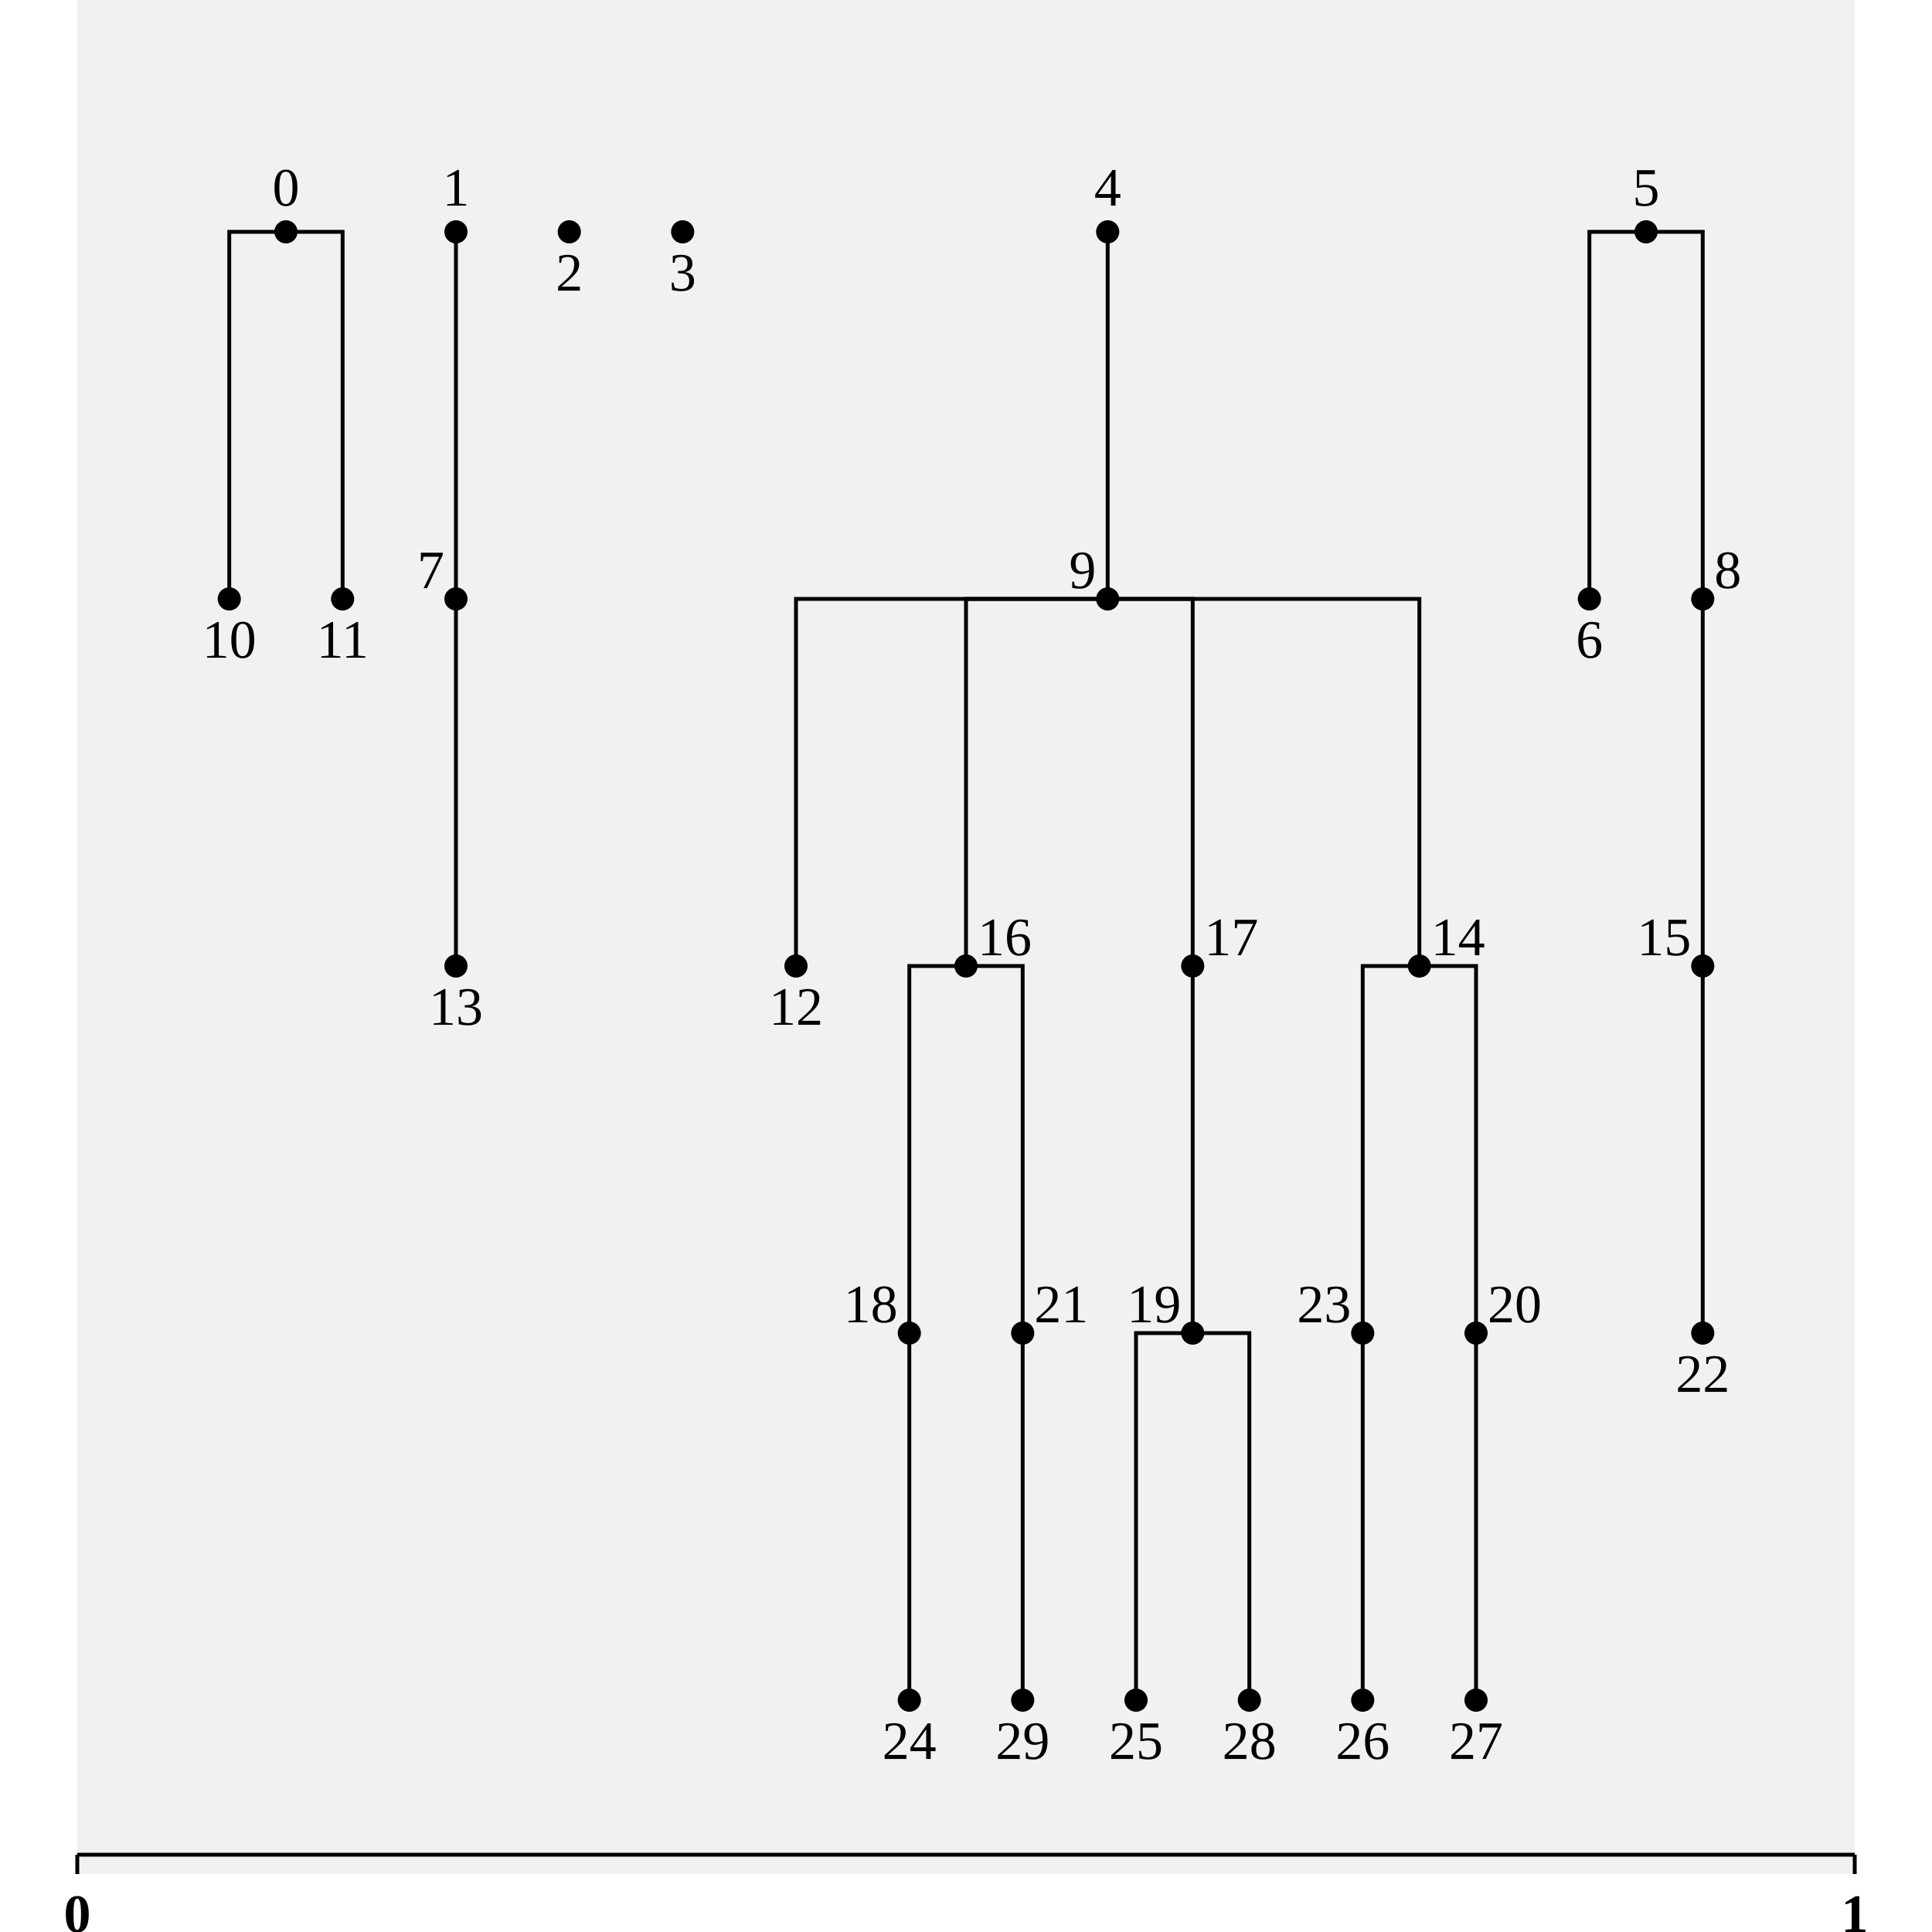
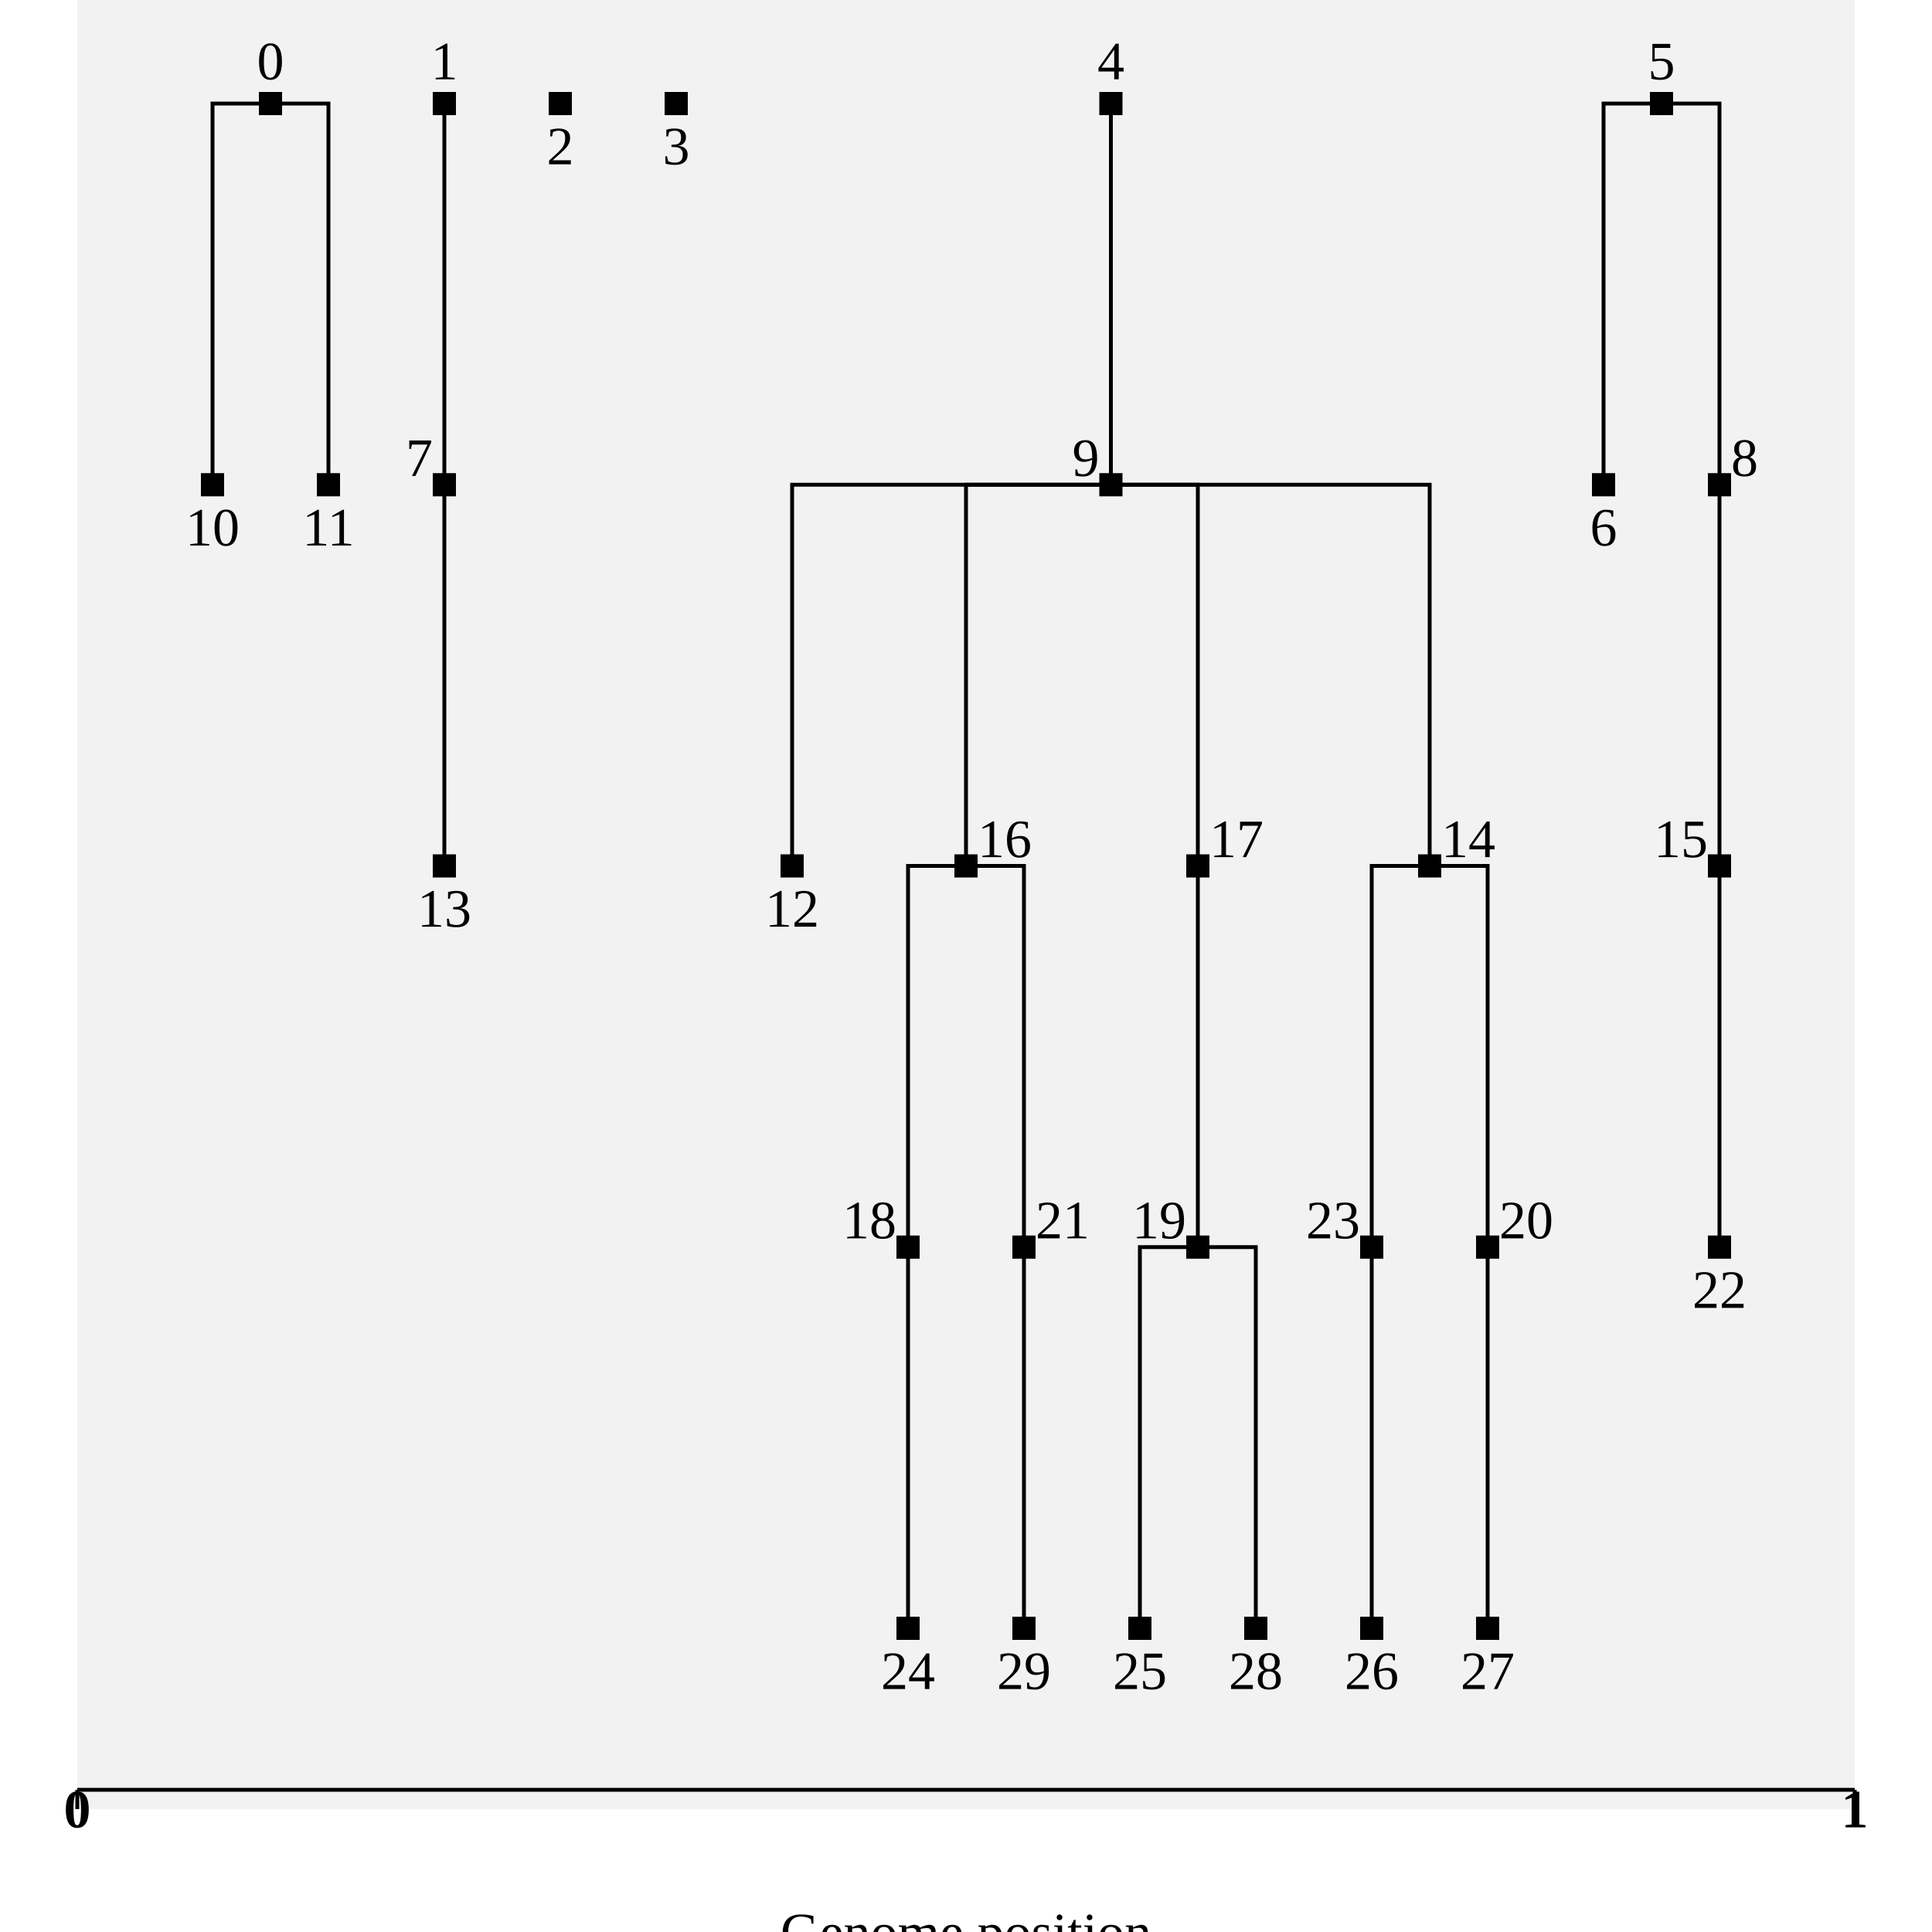
<svg xmlns="http://www.w3.org/2000/svg" baseProfile="full" height="500" version="1.1" width="500">
  <defs>
-     <style type="text/css">.axis {font-weight: bold}.tree, .axis {font-size: 14px; text-anchor:middle}.edge {stroke: black; fill: none}.node &gt; .sym {fill: black; stroke: none}.tree text {dominant-baseline: middle}.tree .lab.lft {text-anchor: end}.tree .lab.rgt {text-anchor: start}.mut {fill: red; font-style: italic}</style>
+     <style type="text/css">.background path {fill: #808080; fill-opacity:0}.background path:nth-child(odd) {fill-opacity:.1}.axes {font-size: 14px}.x-axis .tick .lab {font-weight: bold}.axes, .tree {font-size: 14px; text-anchor:middle}.y-axis line.grid {stroke: #FAFAFA}.y-axis &gt; .lab text {transform: translateX(0.8em) rotate(-90deg)}.x-axis .tick g {transform: translateY(0.9em)}.x-axis &gt; .lab text {transform: translateY(-0.8em)}.axes line, .edge {stroke:black; fill:none}.node &gt; .sym {fill: black; stroke: none}.site &gt; .sym {stroke: black}.mut text {fill: red; font-style: italic}.mut.extra text {fill: hotpink}.mut line {fill: none; stroke: none}.mut .sym {fill: none; stroke: red}.mut.extra .sym {stroke: hotpink}.node .mut .sym {stroke-width: 1.5px}.tree text, .tree-sequence text {dominant-baseline: central}.plotbox .lab.lft {text-anchor: end}.plotbox .lab.rgt {text-anchor: start}</style>
  </defs>
  <g class="tree-sequence">
    <g class="background">
-       <polygon fill="#F1F1F1" points="20,485 20,480 20,460 20,0 480.0,0 480.0,460 480.0,480 480.0,485" />
+       <path d="M20,0 l460,0 l0,438.2 l0,25 l0,5 l-460,0 l0,-5 l0,-25 l0,-438.2z" />
    </g>
-     <g class="trees">
-       <g class="treebox t0" transform="translate(20 30)">
-         <g class="tree t0">
-           <g class="node n0 root sample" transform="translate(54.0 30.0)">
-             <g class="a0 leaf node n10 sample" transform="translate(-14.6667 95.0)">
-               <path class="edge" d="M 0 0 V -95.0 H 14.667" />
-               <circle class="sym" cx="0" cy="0" r="3" />
-               <text class="lab" transform="translate(0 12)">10</text>
-             </g>
-             <g class="a0 leaf node n11 sample" transform="translate(14.6667 95.0)">
-               <path class="edge" d="M 0 0 V -95.0 H -14.667" />
-               <circle class="sym" cx="0" cy="0" r="3" />
-               <text class="lab" transform="translate(0 12)">11</text>
-             </g>
-             <circle class="sym" cx="0" cy="0" r="3" />
-             <text class="lab" transform="translate(0 -10)">0</text>
+     <g class="axes">
+       <g class="x-axis">
+         <g class="lab" transform="translate(250,500)">
+           <text text-anchor="middle">Genome position</text>
+         </g>
+         <line x1="20" x2="480" y1="463.2" y2="463.2" />
+         <g class="tick" transform="translate(20 463.2)">
+           <line x1="0" x2="0" y1="0" y2="5" />
+           <g class="lab" transform="translate(0,5)">
+             <text>0</text>
          </g>
-           <g class="node n1 root sample" transform="translate(98.0 30.0)">
-             <g class="a1 node n7 sample" transform="translate(0.0 95.0)">
-               <g class="a7 leaf node n13 sample" transform="translate(0.0 95.0)">
-                 <path class="edge" d="M 0 0 V -95.0 H 0.0" />
-                 <circle class="sym" cx="0" cy="0" r="3" />
-                 <text class="lab" transform="translate(0 12)">13</text>
-               </g>
-               <path class="edge" d="M 0 0 V -95.0 H 0.0" />
-               <circle class="sym" cx="0" cy="0" r="3" />
-               <text class="lab lft" transform="translate(-3 -6)">7</text>
-             </g>
-             <circle class="sym" cx="0" cy="0" r="3" />
-             <text class="lab" transform="translate(0 -10)">1</text>
-           </g>
-           <g class="leaf node n2 root sample" transform="translate(127.333 30.0)">
-             <circle class="sym" cx="0" cy="0" r="3" />
-             <text class="lab" transform="translate(0 12)">2</text>
-           </g>
-           <g class="leaf node n3 root sample" transform="translate(156.667 30.0)">
-             <circle class="sym" cx="0" cy="0" r="3" />
-             <text class="lab" transform="translate(0 12)">3</text>
-           </g>
-           <g class="node n4 root sample" transform="translate(266.667 30.0)">
-             <g class="a4 node n9 sample" transform="translate(0.0 95.0)">
-               <g class="a9 leaf node n12 sample" transform="translate(-80.6667 95.0)">
-                 <path class="edge" d="M 0 0 V -95.0 H 80.667" />
-                 <circle class="sym" cx="0" cy="0" r="3" />
-                 <text class="lab" transform="translate(0 12)">12</text>
-               </g>
-               <g class="a9 node n14 sample" transform="translate(80.6667 95.0)">
-                 <g class="a14 node n20 sample" transform="translate(14.6667 95.0)">
-                   <g class="a20 leaf node n27 sample" transform="translate(0.0 95.0)">
-                     <path class="edge" d="M 0 0 V -95.0 H 0.0" />
-                     <circle class="sym" cx="0" cy="0" r="3" />
-                     <text class="lab" transform="translate(0 12)">27</text>
-                   </g>
-                   <path class="edge" d="M 0 0 V -95.0 H -14.667" />
-                   <circle class="sym" cx="0" cy="0" r="3" />
-                   <text class="lab rgt" transform="translate(3 -6)">20</text>
-                 </g>
-                 <g class="a14 node n23 sample" transform="translate(-14.6667 95.0)">
-                   <g class="a23 leaf node n26 sample" transform="translate(0.0 95.0)">
-                     <path class="edge" d="M 0 0 V -95.0 H 0.0" />
-                     <circle class="sym" cx="0" cy="0" r="3" />
-                     <text class="lab" transform="translate(0 12)">26</text>
-                   </g>
-                   <path class="edge" d="M 0 0 V -95.0 H 14.667" />
-                   <circle class="sym" cx="0" cy="0" r="3" />
-                   <text class="lab lft" transform="translate(-3 -6)">23</text>
-                 </g>
-                 <path class="edge" d="M 0 0 V -95.0 H -80.667" />
-                 <circle class="sym" cx="0" cy="0" r="3" />
-                 <text class="lab rgt" transform="translate(3 -6)">14</text>
-               </g>
-               <g class="a9 node n16 sample" transform="translate(-36.6667 95.0)">
-                 <g class="a16 node n18 sample" transform="translate(-14.6667 95.0)">
-                   <g class="a18 leaf node n24 sample" transform="translate(0.0 95.0)">
-                     <path class="edge" d="M 0 0 V -95.0 H 0.0" />
-                     <circle class="sym" cx="0" cy="0" r="3" />
-                     <text class="lab" transform="translate(0 12)">24</text>
-                   </g>
-                   <path class="edge" d="M 0 0 V -95.0 H 14.667" />
-                   <circle class="sym" cx="0" cy="0" r="3" />
-                   <text class="lab lft" transform="translate(-3 -6)">18</text>
-                 </g>
-                 <g class="a16 node n21 sample" transform="translate(14.6667 95.0)">
-                   <g class="a21 leaf node n29 sample" transform="translate(0.0 95.0)">
-                     <path class="edge" d="M 0 0 V -95.0 H 0.0" />
-                     <circle class="sym" cx="0" cy="0" r="3" />
-                     <text class="lab" transform="translate(0 12)">29</text>
-                   </g>
-                   <path class="edge" d="M 0 0 V -95.0 H -14.667" />
-                   <circle class="sym" cx="0" cy="0" r="3" />
-                   <text class="lab rgt" transform="translate(3 -6)">21</text>
-                 </g>
-                 <path class="edge" d="M 0 0 V -95.0 H 36.667" />
-                 <circle class="sym" cx="0" cy="0" r="3" />
-                 <text class="lab rgt" transform="translate(3 -6)">16</text>
-               </g>
-               <g class="a9 node n17 sample" transform="translate(22.0 95.0)">
-                 <g class="a17 node n19 sample" transform="translate(0.0 95.0)">
-                   <g class="a19 leaf node n25 sample" transform="translate(-14.6667 95.0)">
-                     <path class="edge" d="M 0 0 V -95.0 H 14.667" />
-                     <circle class="sym" cx="0" cy="0" r="3" />
-                     <text class="lab" transform="translate(0 12)">25</text>
-                   </g>
-                   <g class="a19 leaf node n28 sample" transform="translate(14.6667 95.0)">
-                     <path class="edge" d="M 0 0 V -95.0 H -14.667" />
-                     <circle class="sym" cx="0" cy="0" r="3" />
-                     <text class="lab" transform="translate(0 12)">28</text>
-                   </g>
-                   <path class="edge" d="M 0 0 V -95.0 H 0.0" />
-                   <circle class="sym" cx="0" cy="0" r="3" />
-                   <text class="lab lft" transform="translate(-3 -6)">19</text>
-                 </g>
-                 <path class="edge" d="M 0 0 V -95.0 H -22.0" />
-                 <circle class="sym" cx="0" cy="0" r="3" />
-                 <text class="lab rgt" transform="translate(3 -6)">17</text>
-               </g>
-               <path class="edge" d="M 0 0 V -95.0 H 0.0" />
-               <circle class="sym" cx="0" cy="0" r="3" />
-               <text class="lab lft" transform="translate(-3 -6)">9</text>
-             </g>
-             <circle class="sym" cx="0" cy="0" r="3" />
-             <text class="lab" transform="translate(0 -10)">4</text>
-           </g>
-           <g class="node n5 root sample" transform="translate(406.0 30.0)">
-             <g class="a5 leaf node n6 sample" transform="translate(-14.6667 95.0)">
-               <path class="edge" d="M 0 0 V -95.0 H 14.667" />
-               <circle class="sym" cx="0" cy="0" r="3" />
-               <text class="lab" transform="translate(0 12)">6</text>
-             </g>
-             <g class="a5 node n8 sample" transform="translate(14.6667 95.0)">
-               <g class="a8 node n15 sample" transform="translate(0.0 95.0)">
-                 <g class="a15 leaf node n22 sample" transform="translate(0.0 95.0)">
-                   <path class="edge" d="M 0 0 V -95.0 H 0.0" />
-                   <circle class="sym" cx="0" cy="0" r="3" />
-                   <text class="lab" transform="translate(0 12)">22</text>
-                 </g>
-                 <path class="edge" d="M 0 0 V -95.0 H 0.0" />
-                 <circle class="sym" cx="0" cy="0" r="3" />
-                 <text class="lab lft" transform="translate(-3 -6)">15</text>
-               </g>
-               <path class="edge" d="M 0 0 V -95.0 H -14.667" />
-               <circle class="sym" cx="0" cy="0" r="3" />
-               <text class="lab rgt" transform="translate(3 -6)">8</text>
-             </g>
-             <circle class="sym" cx="0" cy="0" r="3" />
-             <text class="lab" transform="translate(0 -10)">5</text>
+         </g>
+         <g class="tick" transform="translate(480 463.2)">
+           <line x1="0" x2="0" y1="0" y2="5" />
+           <g class="lab" transform="translate(0,5)">
+             <text>1</text>
          </g>
        </g>
      </g>
    </g>
-     <g class="axis">
-       <line stroke="black" x1="20" x2="480" y1="480" y2="480" />
-       <line stroke="black" x1="20" x2="20" y1="480" y2="485" />
-       <g transform="translate(20, 500)">
-         <text font-size="14" font-weight="bold" text-anchor="middle">0</text>
-       </g>
-       <line stroke="black" x1="480.0" x2="480.0" y1="480" y2="485" />
-       <g transform="translate(480.0, 500)">
-         <text font-size="14" font-weight="bold" text-anchor="middle">1</text>
+     <g class="plotbox trees">
+       <g class="tree t0" transform="translate(20 0)">
+         <g class="plotbox">
+           <g class="node n0 root sample" transform="translate(50 26.8)">
+             <g class="a0 leaf node n10 sample" transform="translate(-15 98.65)">
+               <path class="edge" d="M 0 0 V -98.65 H 15" />
+               <rect class="sym" height="6" width="6" x="-3" y="-3" />
+               <text class="lab" transform="translate(0 11)">10</text>
+             </g>
+             <g class="a0 leaf node n11 sample" transform="translate(15 98.65)">
+               <path class="edge" d="M 0 0 V -98.65 H -15" />
+               <rect class="sym" height="6" width="6" x="-3" y="-3" />
+               <text class="lab" transform="translate(0 11)">11</text>
+             </g>
+             <rect class="sym" height="6" width="6" x="-3" y="-3" />
+             <text class="lab" transform="translate(0 -11)">0</text>
+           </g>
+           <g class="node n1 root sample" transform="translate(95 26.8)">
+             <g class="a1 node n7 sample" transform="translate(0.0 98.65)">
+               <g class="a7 leaf node n13 sample" transform="translate(0.0 98.65)">
+                 <path class="edge" d="M 0 0 V -98.65 H 0.0" />
+                 <rect class="sym" height="6" width="6" x="-3" y="-3" />
+                 <text class="lab" transform="translate(0 11)">13</text>
+               </g>
+               <path class="edge" d="M 0 0 V -98.65 H 0.0" />
+               <rect class="sym" height="6" width="6" x="-3" y="-3" />
+               <text class="lab lft" transform="translate(-3 -7.0)">7</text>
+             </g>
+             <rect class="sym" height="6" width="6" x="-3" y="-3" />
+             <text class="lab" transform="translate(0 -11)">1</text>
+           </g>
+           <g class="leaf node n2 root sample" transform="translate(125 26.8)">
+             <rect class="sym" height="6" width="6" x="-3" y="-3" />
+             <text class="lab" transform="translate(0 11)">2</text>
+           </g>
+           <g class="leaf node n3 root sample" transform="translate(155 26.8)">
+             <rect class="sym" height="6" width="6" x="-3" y="-3" />
+             <text class="lab" transform="translate(0 11)">3</text>
+           </g>
+           <g class="node n4 root sample" transform="translate(267.5 26.8)">
+             <g class="a4 node n9 sample" transform="translate(0.0 98.65)">
+               <g class="a9 leaf node n12 sample" transform="translate(-82.5 98.65)">
+                 <path class="edge" d="M 0 0 V -98.65 H 82.5" />
+                 <rect class="sym" height="6" width="6" x="-3" y="-3" />
+                 <text class="lab" transform="translate(0 11)">12</text>
+               </g>
+               <g class="a9 node n14 sample" transform="translate(82.5 98.65)">
+                 <g class="a14 node n20 sample" transform="translate(15 98.65)">
+                   <g class="a20 leaf node n27 sample" transform="translate(0.0 98.65)">
+                     <path class="edge" d="M 0 0 V -98.65 H 0.0" />
+                     <rect class="sym" height="6" width="6" x="-3" y="-3" />
+                     <text class="lab" transform="translate(0 11)">27</text>
+                   </g>
+                   <path class="edge" d="M 0 0 V -98.65 H -15" />
+                   <rect class="sym" height="6" width="6" x="-3" y="-3" />
+                   <text class="lab rgt" transform="translate(3 -7.0)">20</text>
+                 </g>
+                 <g class="a14 node n23 sample" transform="translate(-15 98.65)">
+                   <g class="a23 leaf node n26 sample" transform="translate(0.0 98.65)">
+                     <path class="edge" d="M 0 0 V -98.65 H 0.0" />
+                     <rect class="sym" height="6" width="6" x="-3" y="-3" />
+                     <text class="lab" transform="translate(0 11)">26</text>
+                   </g>
+                   <path class="edge" d="M 0 0 V -98.65 H 15" />
+                   <rect class="sym" height="6" width="6" x="-3" y="-3" />
+                   <text class="lab lft" transform="translate(-3 -7.0)">23</text>
+                 </g>
+                 <path class="edge" d="M 0 0 V -98.65 H -82.5" />
+                 <rect class="sym" height="6" width="6" x="-3" y="-3" />
+                 <text class="lab rgt" transform="translate(3 -7.0)">14</text>
+               </g>
+               <g class="a9 node n16 sample" transform="translate(-37.5 98.65)">
+                 <g class="a16 node n18 sample" transform="translate(-15 98.65)">
+                   <g class="a18 leaf node n24 sample" transform="translate(0.0 98.65)">
+                     <path class="edge" d="M 0 0 V -98.65 H 0.0" />
+                     <rect class="sym" height="6" width="6" x="-3" y="-3" />
+                     <text class="lab" transform="translate(0 11)">24</text>
+                   </g>
+                   <path class="edge" d="M 0 0 V -98.65 H 15" />
+                   <rect class="sym" height="6" width="6" x="-3" y="-3" />
+                   <text class="lab lft" transform="translate(-3 -7.0)">18</text>
+                 </g>
+                 <g class="a16 node n21 sample" transform="translate(15 98.65)">
+                   <g class="a21 leaf node n29 sample" transform="translate(0.0 98.65)">
+                     <path class="edge" d="M 0 0 V -98.65 H 0.0" />
+                     <rect class="sym" height="6" width="6" x="-3" y="-3" />
+                     <text class="lab" transform="translate(0 11)">29</text>
+                   </g>
+                   <path class="edge" d="M 0 0 V -98.65 H -15" />
+                   <rect class="sym" height="6" width="6" x="-3" y="-3" />
+                   <text class="lab rgt" transform="translate(3 -7.0)">21</text>
+                 </g>
+                 <path class="edge" d="M 0 0 V -98.65 H 37.5" />
+                 <rect class="sym" height="6" width="6" x="-3" y="-3" />
+                 <text class="lab rgt" transform="translate(3 -7.0)">16</text>
+               </g>
+               <g class="a9 node n17 sample" transform="translate(22.5 98.65)">
+                 <g class="a17 node n19 sample" transform="translate(0.0 98.65)">
+                   <g class="a19 leaf node n25 sample" transform="translate(-15 98.65)">
+                     <path class="edge" d="M 0 0 V -98.65 H 15" />
+                     <rect class="sym" height="6" width="6" x="-3" y="-3" />
+                     <text class="lab" transform="translate(0 11)">25</text>
+                   </g>
+                   <g class="a19 leaf node n28 sample" transform="translate(15 98.65)">
+                     <path class="edge" d="M 0 0 V -98.65 H -15" />
+                     <rect class="sym" height="6" width="6" x="-3" y="-3" />
+                     <text class="lab" transform="translate(0 11)">28</text>
+                   </g>
+                   <path class="edge" d="M 0 0 V -98.65 H 0.0" />
+                   <rect class="sym" height="6" width="6" x="-3" y="-3" />
+                   <text class="lab lft" transform="translate(-3 -7.0)">19</text>
+                 </g>
+                 <path class="edge" d="M 0 0 V -98.65 H -22.5" />
+                 <rect class="sym" height="6" width="6" x="-3" y="-3" />
+                 <text class="lab rgt" transform="translate(3 -7.0)">17</text>
+               </g>
+               <path class="edge" d="M 0 0 V -98.65 H 0.0" />
+               <rect class="sym" height="6" width="6" x="-3" y="-3" />
+               <text class="lab lft" transform="translate(-3 -7.0)">9</text>
+             </g>
+             <rect class="sym" height="6" width="6" x="-3" y="-3" />
+             <text class="lab" transform="translate(0 -11)">4</text>
+           </g>
+           <g class="node n5 root sample" transform="translate(410 26.8)">
+             <g class="a5 leaf node n6 sample" transform="translate(-15 98.65)">
+               <path class="edge" d="M 0 0 V -98.65 H 15" />
+               <rect class="sym" height="6" width="6" x="-3" y="-3" />
+               <text class="lab" transform="translate(0 11)">6</text>
+             </g>
+             <g class="a5 node n8 sample" transform="translate(15 98.65)">
+               <g class="a8 node n15 sample" transform="translate(0.0 98.65)">
+                 <g class="a15 leaf node n22 sample" transform="translate(0.0 98.65)">
+                   <path class="edge" d="M 0 0 V -98.65 H 0.0" />
+                   <rect class="sym" height="6" width="6" x="-3" y="-3" />
+                   <text class="lab" transform="translate(0 11)">22</text>
+                 </g>
+                 <path class="edge" d="M 0 0 V -98.65 H 0.0" />
+                 <rect class="sym" height="6" width="6" x="-3" y="-3" />
+                 <text class="lab lft" transform="translate(-3 -7.0)">15</text>
+               </g>
+               <path class="edge" d="M 0 0 V -98.65 H -15" />
+               <rect class="sym" height="6" width="6" x="-3" y="-3" />
+               <text class="lab rgt" transform="translate(3 -7.0)">8</text>
+             </g>
+             <rect class="sym" height="6" width="6" x="-3" y="-3" />
+             <text class="lab" transform="translate(0 -11)">5</text>
+           </g>
+         </g>
      </g>
    </g>
  </g>
</svg>
